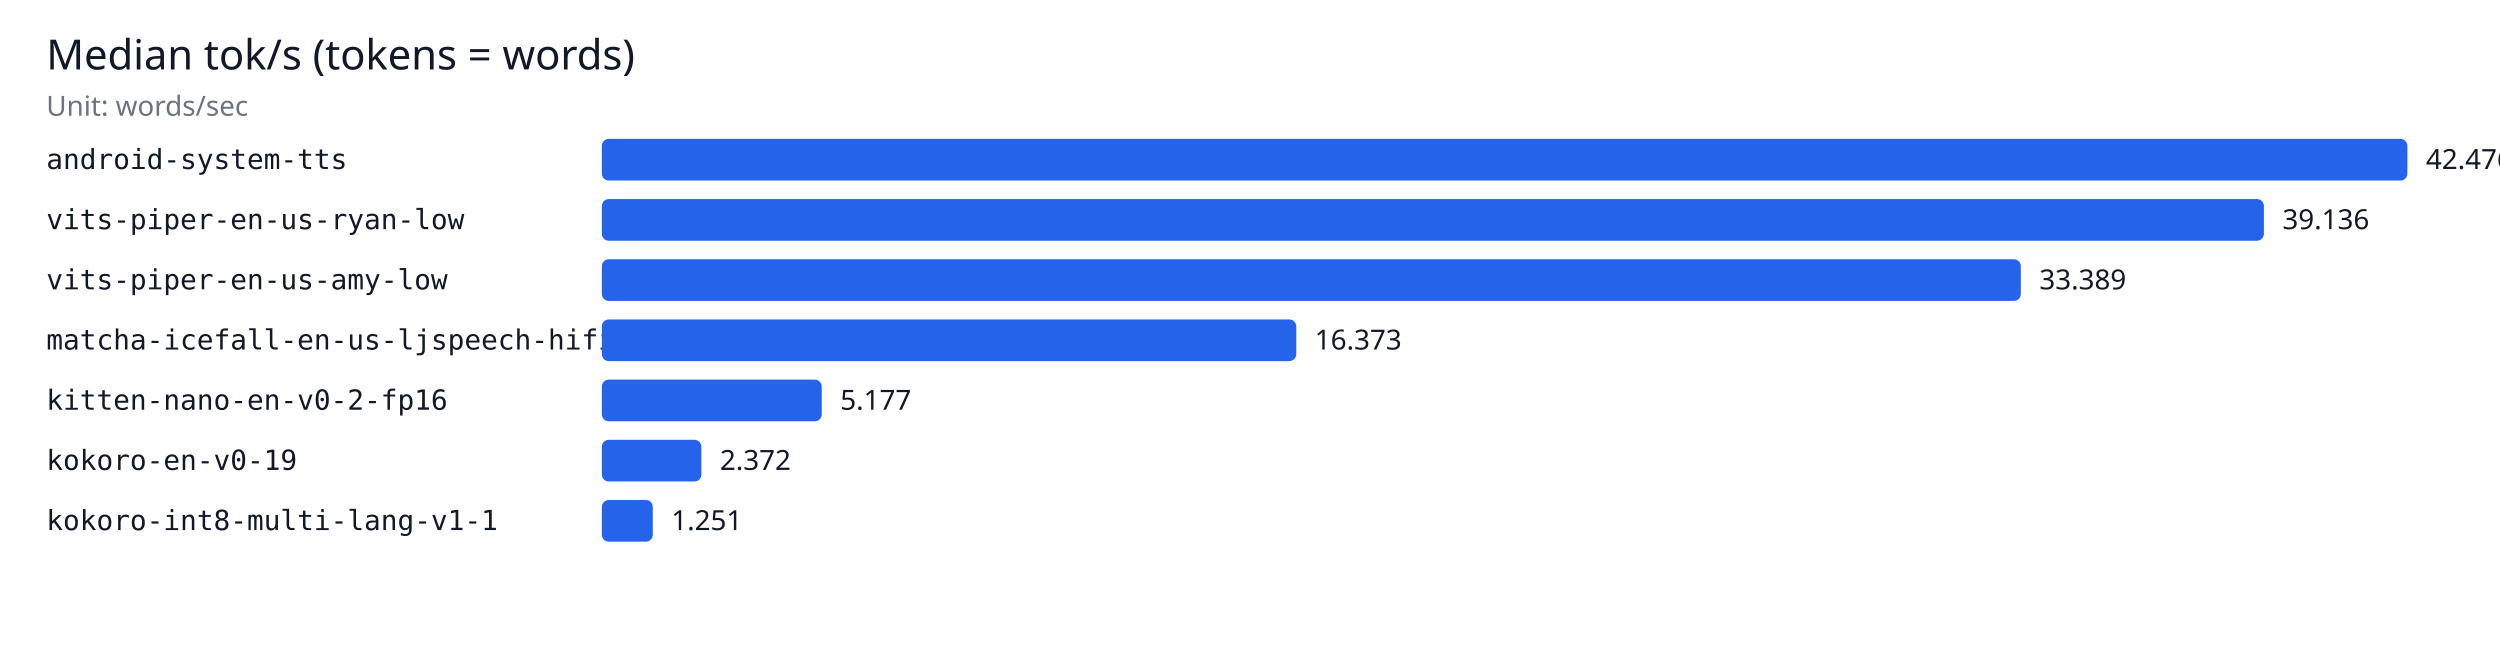
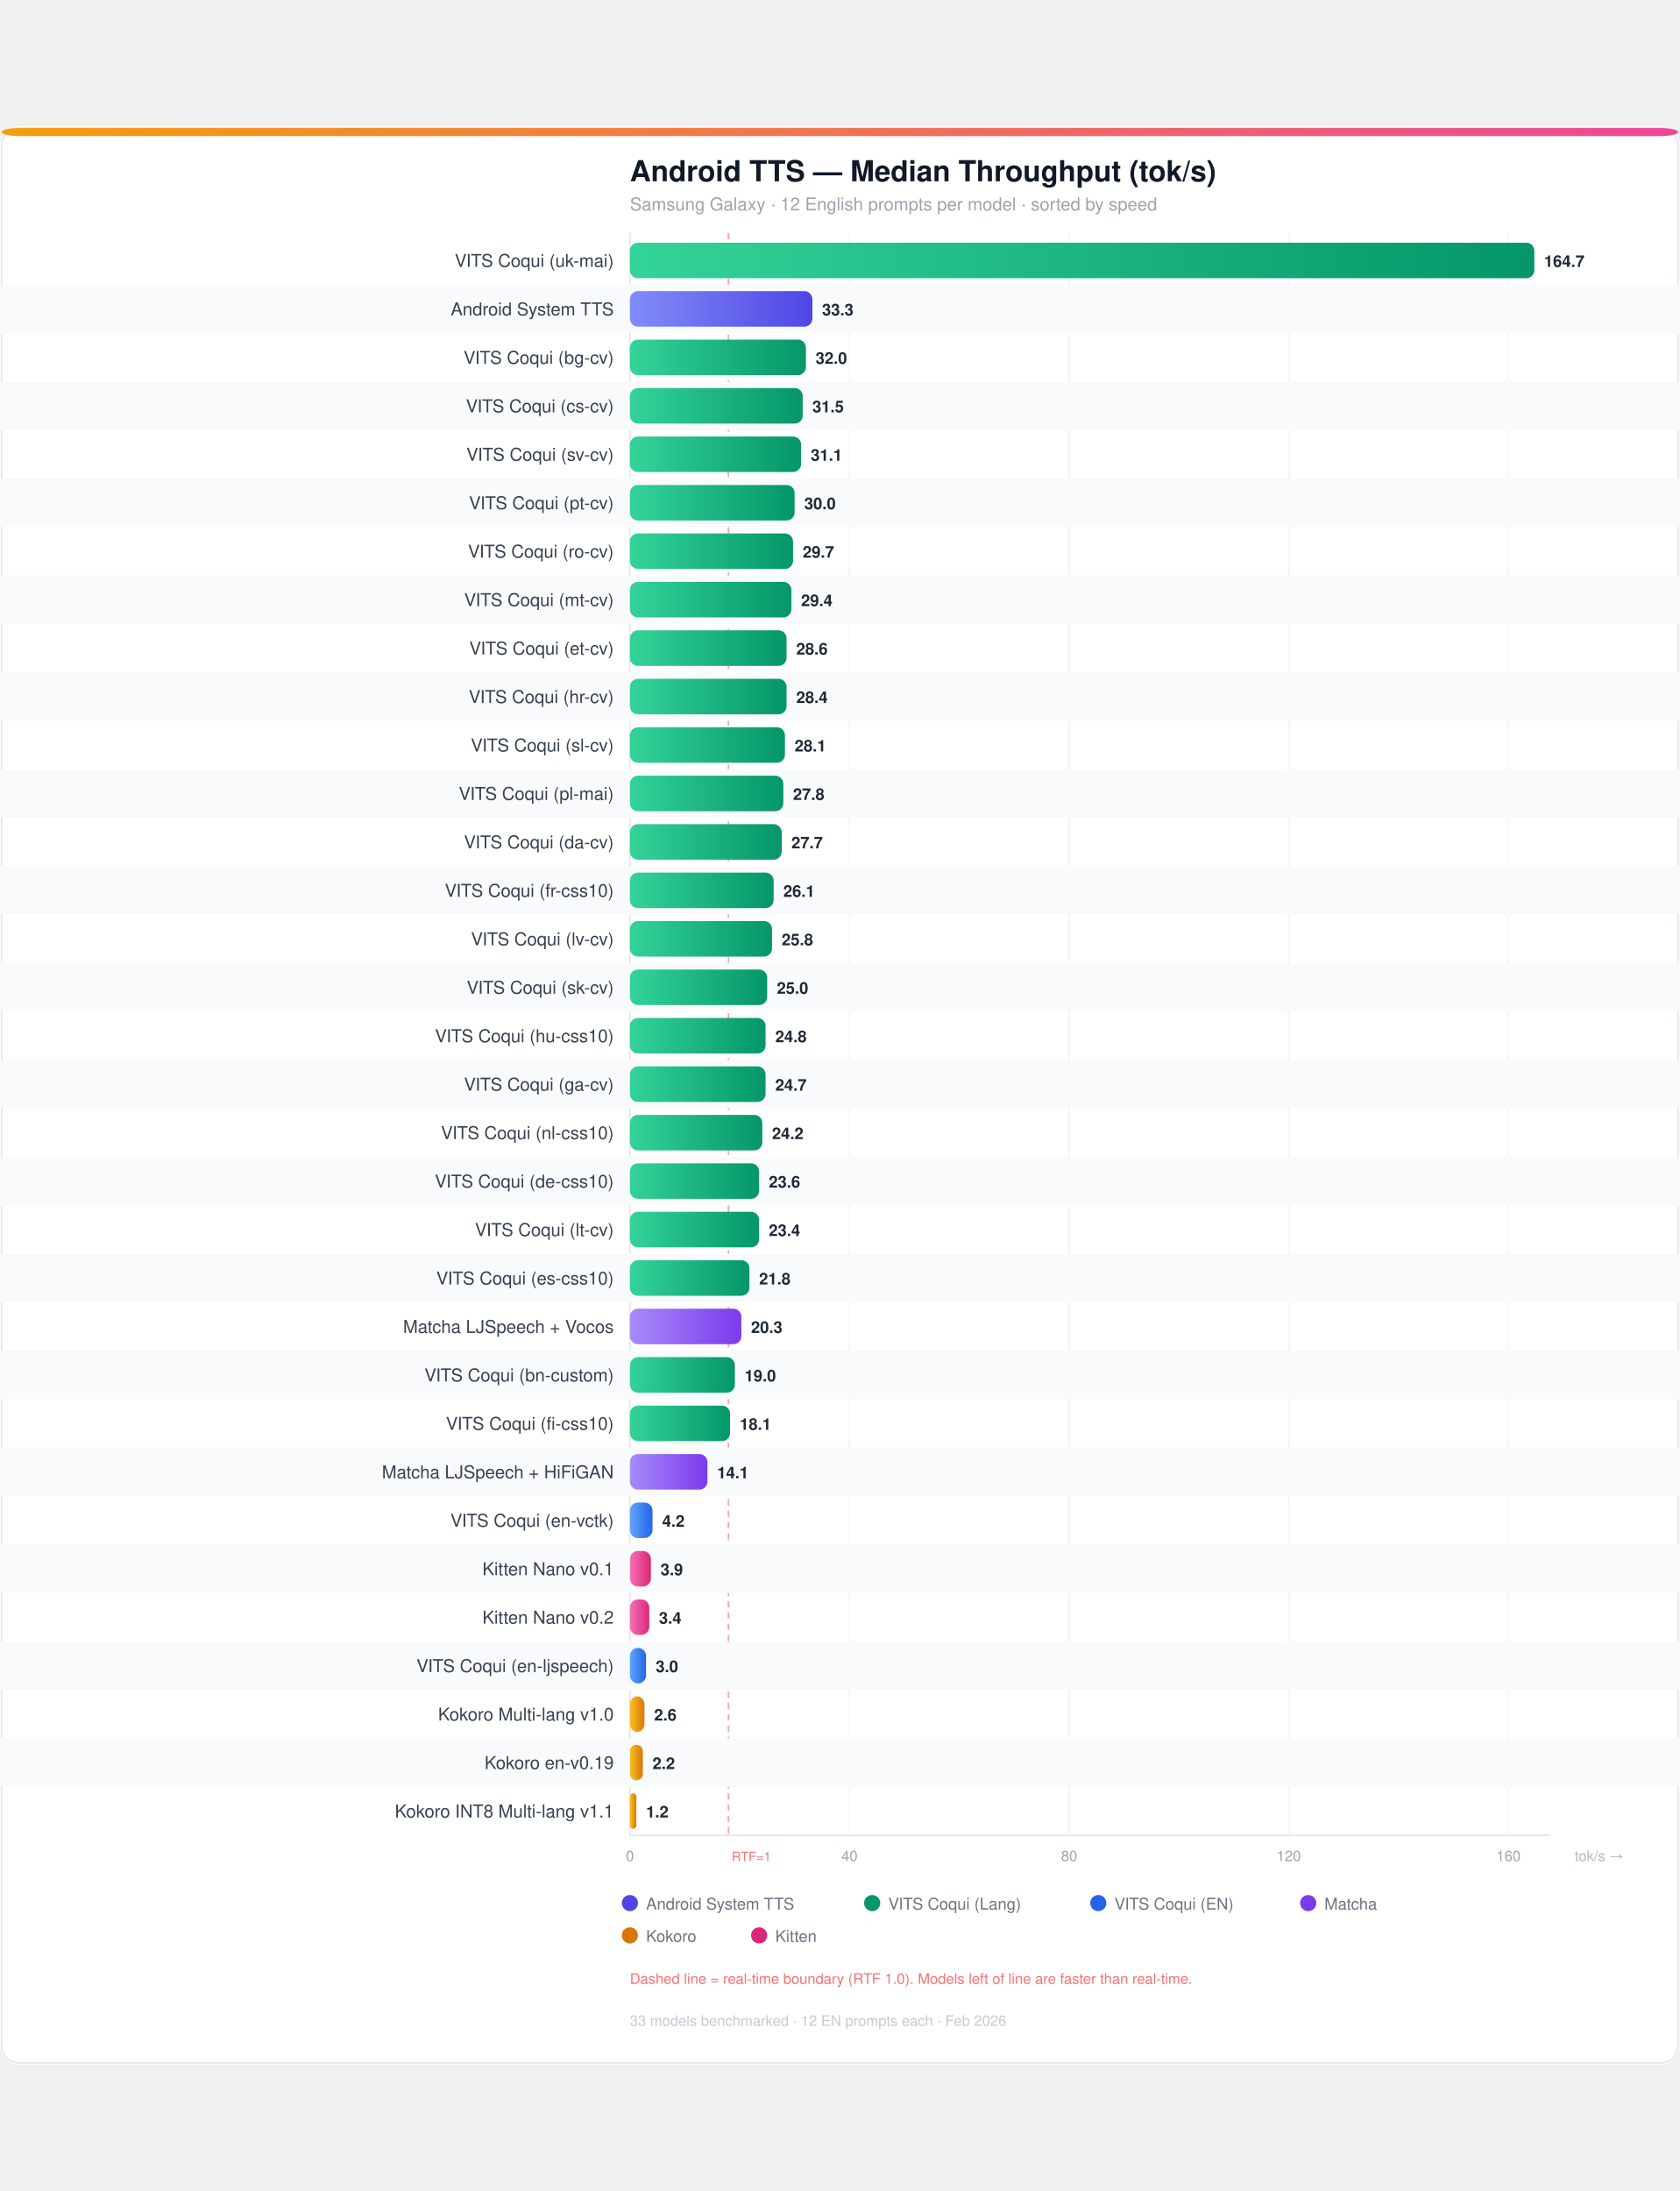
- <svg xmlns="http://www.w3.org/2000/svg" width="1080" height="282">
-   <rect width="100%" height="100%" fill="#ffffff" />
-   <text x="20" y="30" font-family="ui-sans-serif, system-ui" font-size="18" fill="#111827">Median tok/s (tokens = words)</text>
-   <text x="20" y="50" font-family="ui-sans-serif, system-ui" font-size="12" fill="#6b7280">Unit: words/sec</text>
-   <text x="20" y="73" font-family="ui-monospace, SFMono-Regular, Menlo, monospace" font-size="12" fill="#111827">android-system-tts</text>
-   <rect x="260" y="60" width="780" height="18" rx="3" fill="#2563eb" />
-   <text x="1048" y="73" font-family="ui-sans-serif, system-ui" font-size="12" fill="#111827">42.476</text>
-   <text x="20" y="99" font-family="ui-monospace, SFMono-Regular, Menlo, monospace" font-size="12" fill="#111827">vits-piper-en-us-ryan-low</text>
-   <rect x="260" y="86" width="718" height="18" rx="3" fill="#2563eb" />
-   <text x="986" y="99" font-family="ui-sans-serif, system-ui" font-size="12" fill="#111827">39.136</text>
-   <text x="20" y="125" font-family="ui-monospace, SFMono-Regular, Menlo, monospace" font-size="12" fill="#111827">vits-piper-en-us-amy-low</text>
-   <rect x="260" y="112" width="613" height="18" rx="3" fill="#2563eb" />
-   <text x="881" y="125" font-family="ui-sans-serif, system-ui" font-size="12" fill="#111827">33.389</text>
-   <text x="20" y="151" font-family="ui-monospace, SFMono-Regular, Menlo, monospace" font-size="12" fill="#111827">matcha-icefall-en-us-ljspeech-hifigan</text>
-   <rect x="260" y="138" width="300" height="18" rx="3" fill="#2563eb" />
-   <text x="568" y="151" font-family="ui-sans-serif, system-ui" font-size="12" fill="#111827">16.373</text>
-   <text x="20" y="177" font-family="ui-monospace, SFMono-Regular, Menlo, monospace" font-size="12" fill="#111827">kitten-nano-en-v0-2-fp16</text>
-   <rect x="260" y="164" width="95" height="18" rx="3" fill="#2563eb" />
-   <text x="363" y="177" font-family="ui-sans-serif, system-ui" font-size="12" fill="#111827">5.177</text>
-   <text x="20" y="203" font-family="ui-monospace, SFMono-Regular, Menlo, monospace" font-size="12" fill="#111827">kokoro-en-v0-19</text>
-   <rect x="260" y="190" width="43" height="18" rx="3" fill="#2563eb" />
-   <text x="311" y="203" font-family="ui-sans-serif, system-ui" font-size="12" fill="#111827">2.372</text>
-   <text x="20" y="229" font-family="ui-monospace, SFMono-Regular, Menlo, monospace" font-size="12" fill="#111827">kokoro-int8-multi-lang-v1-1</text>
-   <rect x="260" y="216" width="22" height="18" rx="3" fill="#2563eb" />
-   <text x="290" y="229" font-family="ui-sans-serif, system-ui" font-size="12" fill="#111827">1.251</text>
+ <svg xmlns="http://www.w3.org/2000/svg" width="920" height="1200" viewBox="-120 0 1040 1200">
+   <defs>
+     <linearGradient id="g-sys" x1="0" y1="0" x2="1" y2="0">
+       <stop offset="0%" stop-color="#818cf8" />
+       <stop offset="100%" stop-color="#4f46e5" />
+     </linearGradient>
+     <linearGradient id="g-vits-lang" x1="0" y1="0" x2="1" y2="0">
+       <stop offset="0%" stop-color="#34d399" />
+       <stop offset="100%" stop-color="#059669" />
+     </linearGradient>
+     <linearGradient id="g-vits-en" x1="0" y1="0" x2="1" y2="0">
+       <stop offset="0%" stop-color="#60a5fa" />
+       <stop offset="100%" stop-color="#2563eb" />
+     </linearGradient>
+     <linearGradient id="g-matcha" x1="0" y1="0" x2="1" y2="0">
+       <stop offset="0%" stop-color="#a78bfa" />
+       <stop offset="100%" stop-color="#7c3aed" />
+     </linearGradient>
+     <linearGradient id="g-kokoro" x1="0" y1="0" x2="1" y2="0">
+       <stop offset="0%" stop-color="#fbbf24" />
+       <stop offset="100%" stop-color="#d97706" />
+     </linearGradient>
+     <linearGradient id="g-kitten" x1="0" y1="0" x2="1" y2="0">
+       <stop offset="0%" stop-color="#f472b6" />
+       <stop offset="100%" stop-color="#db2777" />
+     </linearGradient>
+     <linearGradient id="accent" x1="0" y1="0" x2="1" y2="0">
+       <stop offset="0%" stop-color="#f59e0b" />
+       <stop offset="100%" stop-color="#ec4899" />
+     </linearGradient>
+   </defs>
+   <style>
+   text { font-family: -apple-system, BlinkMacSystemFont, 'SF Pro Display', 'Segoe UI', Helvetica, sans-serif; }
+ </style>
+   <rect x="-120" width="1040" height="1200" rx="12" fill="white" />
+   <rect x="-119" y="1" width="1038" height="1198" rx="11" fill="white" stroke="#e2e8f0" stroke-width="1" />
+   <rect x="-119" y="1" width="1038" height="5" rx="11" fill="url(#accent)" style="clip-path: inset(0 0 0 0 round 11px 11px 0 0)" />
+   <text x="270" y="34" font-size="18" font-weight="700" fill="#111827">Android TTS — Median Throughput (tok/s)</text>
+   <text x="270" y="52" font-size="11" fill="#9ca3af">Samsung Galaxy · 12 English prompts per model · sorted by speed</text>
+   <line x1="270" y1="66" x2="270" y2="1058" stroke="#e5e7eb" stroke-width="1" />
+   <line x1="406" y1="66" x2="406" y2="1058" stroke="#f1f5f9" stroke-width="1" />
+   <line x1="542" y1="66" x2="542" y2="1058" stroke="#f1f5f9" stroke-width="1" />
+   <line x1="678" y1="66" x2="678" y2="1058" stroke="#f1f5f9" stroke-width="1" />
+   <line x1="814" y1="66" x2="814" y2="1058" stroke="#f1f5f9" stroke-width="1" />
+   <line x1="270" y1="1058" x2="840" y2="1058" stroke="#e5e7eb" stroke-width="1" />
+   <text x="270" y="1074" text-anchor="middle" font-size="9" fill="#9ca3af">0</text>
+   <text x="406" y="1074" text-anchor="middle" font-size="9" fill="#9ca3af">40</text>
+   <text x="542" y="1074" text-anchor="middle" font-size="9" fill="#9ca3af">80</text>
+   <text x="678" y="1074" text-anchor="middle" font-size="9" fill="#9ca3af">120</text>
+   <text x="814" y="1074" text-anchor="middle" font-size="9" fill="#9ca3af">160</text>
+   <text x="855" y="1074" font-size="9" fill="#b0b8c4">tok/s →</text>
+   <line x1="331" y1="66" x2="331" y2="1058" stroke="#fca5a5" stroke-width="1" stroke-dasharray="4 3" />
+   <text x="333" y="1074" font-size="8" fill="#f87171">RTF=1</text>
+   <text x="260" y="87" text-anchor="end" font-size="11" fill="#374151">VITS Coqui (uk-mai)</text>
+   <rect x="270" y="72" width="560" height="22" rx="5" fill="url(#g-vits-lang)" />
+   <text x="836" y="87" font-size="10" font-weight="600" fill="#1f2937">164.7</text>
+   <rect x="-120" y="98" width="1040" height="30" fill="#f8fafc" />
+   <text x="260" y="117" text-anchor="end" font-size="11" fill="#374151">Android System TTS</text>
+   <rect x="270" y="102" width="113" height="22" rx="5" fill="url(#g-sys)" />
+   <text x="389" y="117" font-size="10" font-weight="600" fill="#1f2937">33.3</text>
+   <text x="260" y="147" text-anchor="end" font-size="11" fill="#374151">VITS Coqui (bg-cv)</text>
+   <rect x="270" y="132" width="109" height="22" rx="5" fill="url(#g-vits-lang)" />
+   <text x="385" y="147" font-size="10" font-weight="600" fill="#1f2937">32.0</text>
+   <rect x="-120" y="158" width="1040" height="30" fill="#f8fafc" />
+   <text x="260" y="177" text-anchor="end" font-size="11" fill="#374151">VITS Coqui (cs-cv)</text>
+   <rect x="270" y="162" width="107" height="22" rx="5" fill="url(#g-vits-lang)" />
+   <text x="383" y="177" font-size="10" font-weight="600" fill="#1f2937">31.5</text>
+   <text x="260" y="207" text-anchor="end" font-size="11" fill="#374151">VITS Coqui (sv-cv)</text>
+   <rect x="270" y="192" width="106" height="22" rx="5" fill="url(#g-vits-lang)" />
+   <text x="382" y="207" font-size="10" font-weight="600" fill="#1f2937">31.1</text>
+   <rect x="-120" y="218" width="1040" height="30" fill="#f8fafc" />
+   <text x="260" y="237" text-anchor="end" font-size="11" fill="#374151">VITS Coqui (pt-cv)</text>
+   <rect x="270" y="222" width="102" height="22" rx="5" fill="url(#g-vits-lang)" />
+   <text x="378" y="237" font-size="10" font-weight="600" fill="#1f2937">30.0</text>
+   <text x="260" y="267" text-anchor="end" font-size="11" fill="#374151">VITS Coqui (ro-cv)</text>
+   <rect x="270" y="252" width="101" height="22" rx="5" fill="url(#g-vits-lang)" />
+   <text x="377" y="267" font-size="10" font-weight="600" fill="#1f2937">29.7</text>
+   <rect x="-120" y="278" width="1040" height="30" fill="#f8fafc" />
+   <text x="260" y="297" text-anchor="end" font-size="11" fill="#374151">VITS Coqui (mt-cv)</text>
+   <rect x="270" y="282" width="100" height="22" rx="5" fill="url(#g-vits-lang)" />
+   <text x="376" y="297" font-size="10" font-weight="600" fill="#1f2937">29.4</text>
+   <text x="260" y="327" text-anchor="end" font-size="11" fill="#374151">VITS Coqui (et-cv)</text>
+   <rect x="270" y="312" width="97" height="22" rx="5" fill="url(#g-vits-lang)" />
+   <text x="373" y="327" font-size="10" font-weight="600" fill="#1f2937">28.6</text>
+   <rect x="-120" y="338" width="1040" height="30" fill="#f8fafc" />
+   <text x="260" y="357" text-anchor="end" font-size="11" fill="#374151">VITS Coqui (hr-cv)</text>
+   <rect x="270" y="342" width="97" height="22" rx="5" fill="url(#g-vits-lang)" />
+   <text x="373" y="357" font-size="10" font-weight="600" fill="#1f2937">28.4</text>
+   <text x="260" y="387" text-anchor="end" font-size="11" fill="#374151">VITS Coqui (sl-cv)</text>
+   <rect x="270" y="372" width="96" height="22" rx="5" fill="url(#g-vits-lang)" />
+   <text x="372" y="387" font-size="10" font-weight="600" fill="#1f2937">28.1</text>
+   <rect x="-120" y="398" width="1040" height="30" fill="#f8fafc" />
+   <text x="260" y="417" text-anchor="end" font-size="11" fill="#374151">VITS Coqui (pl-mai)</text>
+   <rect x="270" y="402" width="95" height="22" rx="5" fill="url(#g-vits-lang)" />
+   <text x="371" y="417" font-size="10" font-weight="600" fill="#1f2937">27.8</text>
+   <text x="260" y="447" text-anchor="end" font-size="11" fill="#374151">VITS Coqui (da-cv)</text>
+   <rect x="270" y="432" width="94" height="22" rx="5" fill="url(#g-vits-lang)" />
+   <text x="370" y="447" font-size="10" font-weight="600" fill="#1f2937">27.7</text>
+   <rect x="-120" y="458" width="1040" height="30" fill="#f8fafc" />
+   <text x="260" y="477" text-anchor="end" font-size="11" fill="#374151">VITS Coqui (fr-css10)</text>
+   <rect x="270" y="462" width="89" height="22" rx="5" fill="url(#g-vits-lang)" />
+   <text x="365" y="477" font-size="10" font-weight="600" fill="#1f2937">26.1</text>
+   <text x="260" y="507" text-anchor="end" font-size="11" fill="#374151">VITS Coqui (lv-cv)</text>
+   <rect x="270" y="492" width="88" height="22" rx="5" fill="url(#g-vits-lang)" />
+   <text x="364" y="507" font-size="10" font-weight="600" fill="#1f2937">25.8</text>
+   <rect x="-120" y="518" width="1040" height="30" fill="#f8fafc" />
+   <text x="260" y="537" text-anchor="end" font-size="11" fill="#374151">VITS Coqui (sk-cv)</text>
+   <rect x="270" y="522" width="85" height="22" rx="5" fill="url(#g-vits-lang)" />
+   <text x="361" y="537" font-size="10" font-weight="600" fill="#1f2937">25.0</text>
+   <text x="260" y="567" text-anchor="end" font-size="11" fill="#374151">VITS Coqui (hu-css10)</text>
+   <rect x="270" y="552" width="84" height="22" rx="5" fill="url(#g-vits-lang)" />
+   <text x="360" y="567" font-size="10" font-weight="600" fill="#1f2937">24.8</text>
+   <rect x="-120" y="578" width="1040" height="30" fill="#f8fafc" />
+   <text x="260" y="597" text-anchor="end" font-size="11" fill="#374151">VITS Coqui (ga-cv)</text>
+   <rect x="270" y="582" width="84" height="22" rx="5" fill="url(#g-vits-lang)" />
+   <text x="360" y="597" font-size="10" font-weight="600" fill="#1f2937">24.7</text>
+   <text x="260" y="627" text-anchor="end" font-size="11" fill="#374151">VITS Coqui (nl-css10)</text>
+   <rect x="270" y="612" width="82" height="22" rx="5" fill="url(#g-vits-lang)" />
+   <text x="358" y="627" font-size="10" font-weight="600" fill="#1f2937">24.2</text>
+   <rect x="-120" y="638" width="1040" height="30" fill="#f8fafc" />
+   <text x="260" y="657" text-anchor="end" font-size="11" fill="#374151">VITS Coqui (de-css10)</text>
+   <rect x="270" y="642" width="80" height="22" rx="5" fill="url(#g-vits-lang)" />
+   <text x="356" y="657" font-size="10" font-weight="600" fill="#1f2937">23.6</text>
+   <text x="260" y="687" text-anchor="end" font-size="11" fill="#374151">VITS Coqui (lt-cv)</text>
+   <rect x="270" y="672" width="80" height="22" rx="5" fill="url(#g-vits-lang)" />
+   <text x="356" y="687" font-size="10" font-weight="600" fill="#1f2937">23.4</text>
+   <rect x="-120" y="698" width="1040" height="30" fill="#f8fafc" />
+   <text x="260" y="717" text-anchor="end" font-size="11" fill="#374151">VITS Coqui (es-css10)</text>
+   <rect x="270" y="702" width="74" height="22" rx="5" fill="url(#g-vits-lang)" />
+   <text x="350" y="717" font-size="10" font-weight="600" fill="#1f2937">21.8</text>
+   <text x="260" y="747" text-anchor="end" font-size="11" fill="#374151">Matcha LJSpeech + Vocos</text>
+   <rect x="270" y="732" width="69" height="22" rx="5" fill="url(#g-matcha)" />
+   <text x="345" y="747" font-size="10" font-weight="600" fill="#1f2937">20.3</text>
+   <rect x="-120" y="758" width="1040" height="30" fill="#f8fafc" />
+   <text x="260" y="777" text-anchor="end" font-size="11" fill="#374151">VITS Coqui (bn-custom)</text>
+   <rect x="270" y="762" width="65" height="22" rx="5" fill="url(#g-vits-lang)" />
+   <text x="341" y="777" font-size="10" font-weight="600" fill="#1f2937">19.0</text>
+   <text x="260" y="807" text-anchor="end" font-size="11" fill="#374151">VITS Coqui (fi-css10)</text>
+   <rect x="270" y="792" width="62" height="22" rx="5" fill="url(#g-vits-lang)" />
+   <text x="338" y="807" font-size="10" font-weight="600" fill="#1f2937">18.1</text>
+   <rect x="-120" y="818" width="1040" height="30" fill="#f8fafc" />
+   <text x="260" y="837" text-anchor="end" font-size="11" fill="#374151">Matcha LJSpeech + HiFiGAN</text>
+   <rect x="270" y="822" width="48" height="22" rx="5" fill="url(#g-matcha)" />
+   <text x="324" y="837" font-size="10" font-weight="600" fill="#1f2937">14.1</text>
+   <text x="260" y="867" text-anchor="end" font-size="11" fill="#374151">VITS Coqui (en-vctk)</text>
+   <rect x="270" y="852" width="14" height="22" rx="5" fill="url(#g-vits-en)" />
+   <text x="290" y="867" font-size="10" font-weight="600" fill="#1f2937">4.2</text>
+   <rect x="-120" y="878" width="1040" height="30" fill="#f8fafc" />
+   <text x="260" y="897" text-anchor="end" font-size="11" fill="#374151">Kitten Nano v0.1</text>
+   <rect x="270" y="882" width="13" height="22" rx="5" fill="url(#g-kitten)" />
+   <text x="289" y="897" font-size="10" font-weight="600" fill="#1f2937">3.9</text>
+   <text x="260" y="927" text-anchor="end" font-size="11" fill="#374151">Kitten Nano v0.2</text>
+   <rect x="270" y="912" width="12" height="22" rx="5" fill="url(#g-kitten)" />
+   <text x="288" y="927" font-size="10" font-weight="600" fill="#1f2937">3.4</text>
+   <rect x="-120" y="938" width="1040" height="30" fill="#f8fafc" />
+   <text x="260" y="957" text-anchor="end" font-size="11" fill="#374151">VITS Coqui (en-ljspeech)</text>
+   <rect x="270" y="942" width="10" height="22" rx="5" fill="url(#g-vits-en)" />
+   <text x="286" y="957" font-size="10" font-weight="600" fill="#1f2937">3.0</text>
+   <text x="260" y="987" text-anchor="end" font-size="11" fill="#374151">Kokoro Multi-lang v1.0</text>
+   <rect x="270" y="972" width="9" height="22" rx="5" fill="url(#g-kokoro)" />
+   <text x="285" y="987" font-size="10" font-weight="600" fill="#1f2937">2.6</text>
+   <rect x="-120" y="998" width="1040" height="30" fill="#f8fafc" />
+   <text x="260" y="1017" text-anchor="end" font-size="11" fill="#374151">Kokoro en-v0.19</text>
+   <rect x="270" y="1002" width="8" height="22" rx="4" fill="url(#g-kokoro)" />
+   <text x="284" y="1017" font-size="10" font-weight="600" fill="#1f2937">2.2</text>
+   <text x="260" y="1047" text-anchor="end" font-size="11" fill="#374151">Kokoro INT8 Multi-lang v1.1</text>
+   <rect x="270" y="1032" width="4" height="22" rx="2" fill="url(#g-kokoro)" />
+   <text x="280" y="1047" font-size="10" font-weight="600" fill="#1f2937">1.2</text>
+   <circle cx="270" cy="1100" r="5" fill="#4f46e5" />
+   <text x="280" y="1104" font-size="10" fill="#6b7280">Android System TTS</text>
+   <circle cx="420" cy="1100" r="5" fill="#059669" />
+   <text x="430" y="1104" font-size="10" fill="#6b7280">VITS Coqui (Lang)</text>
+   <circle cx="560" cy="1100" r="5" fill="#2563eb" />
+   <text x="570" y="1104" font-size="10" fill="#6b7280">VITS Coqui (EN)</text>
+   <circle cx="690" cy="1100" r="5" fill="#7c3aed" />
+   <text x="700" y="1104" font-size="10" fill="#6b7280">Matcha</text>
+   <circle cx="270" cy="1120" r="5" fill="#d97706" />
+   <text x="280" y="1124" font-size="10" fill="#6b7280">Kokoro</text>
+   <circle cx="350" cy="1120" r="5" fill="#db2777" />
+   <text x="360" y="1124" font-size="10" fill="#6b7280">Kitten</text>
+   <text x="270" y="1150" font-size="9" fill="#f87171">Dashed line = real-time boundary (RTF 1.0). Models left of line are faster than real-time.</text>
+   <text x="270" y="1176" font-size="9" fill="#c4cad2">33 models benchmarked · 12 EN prompts each · Feb 2026</text>
</svg>
